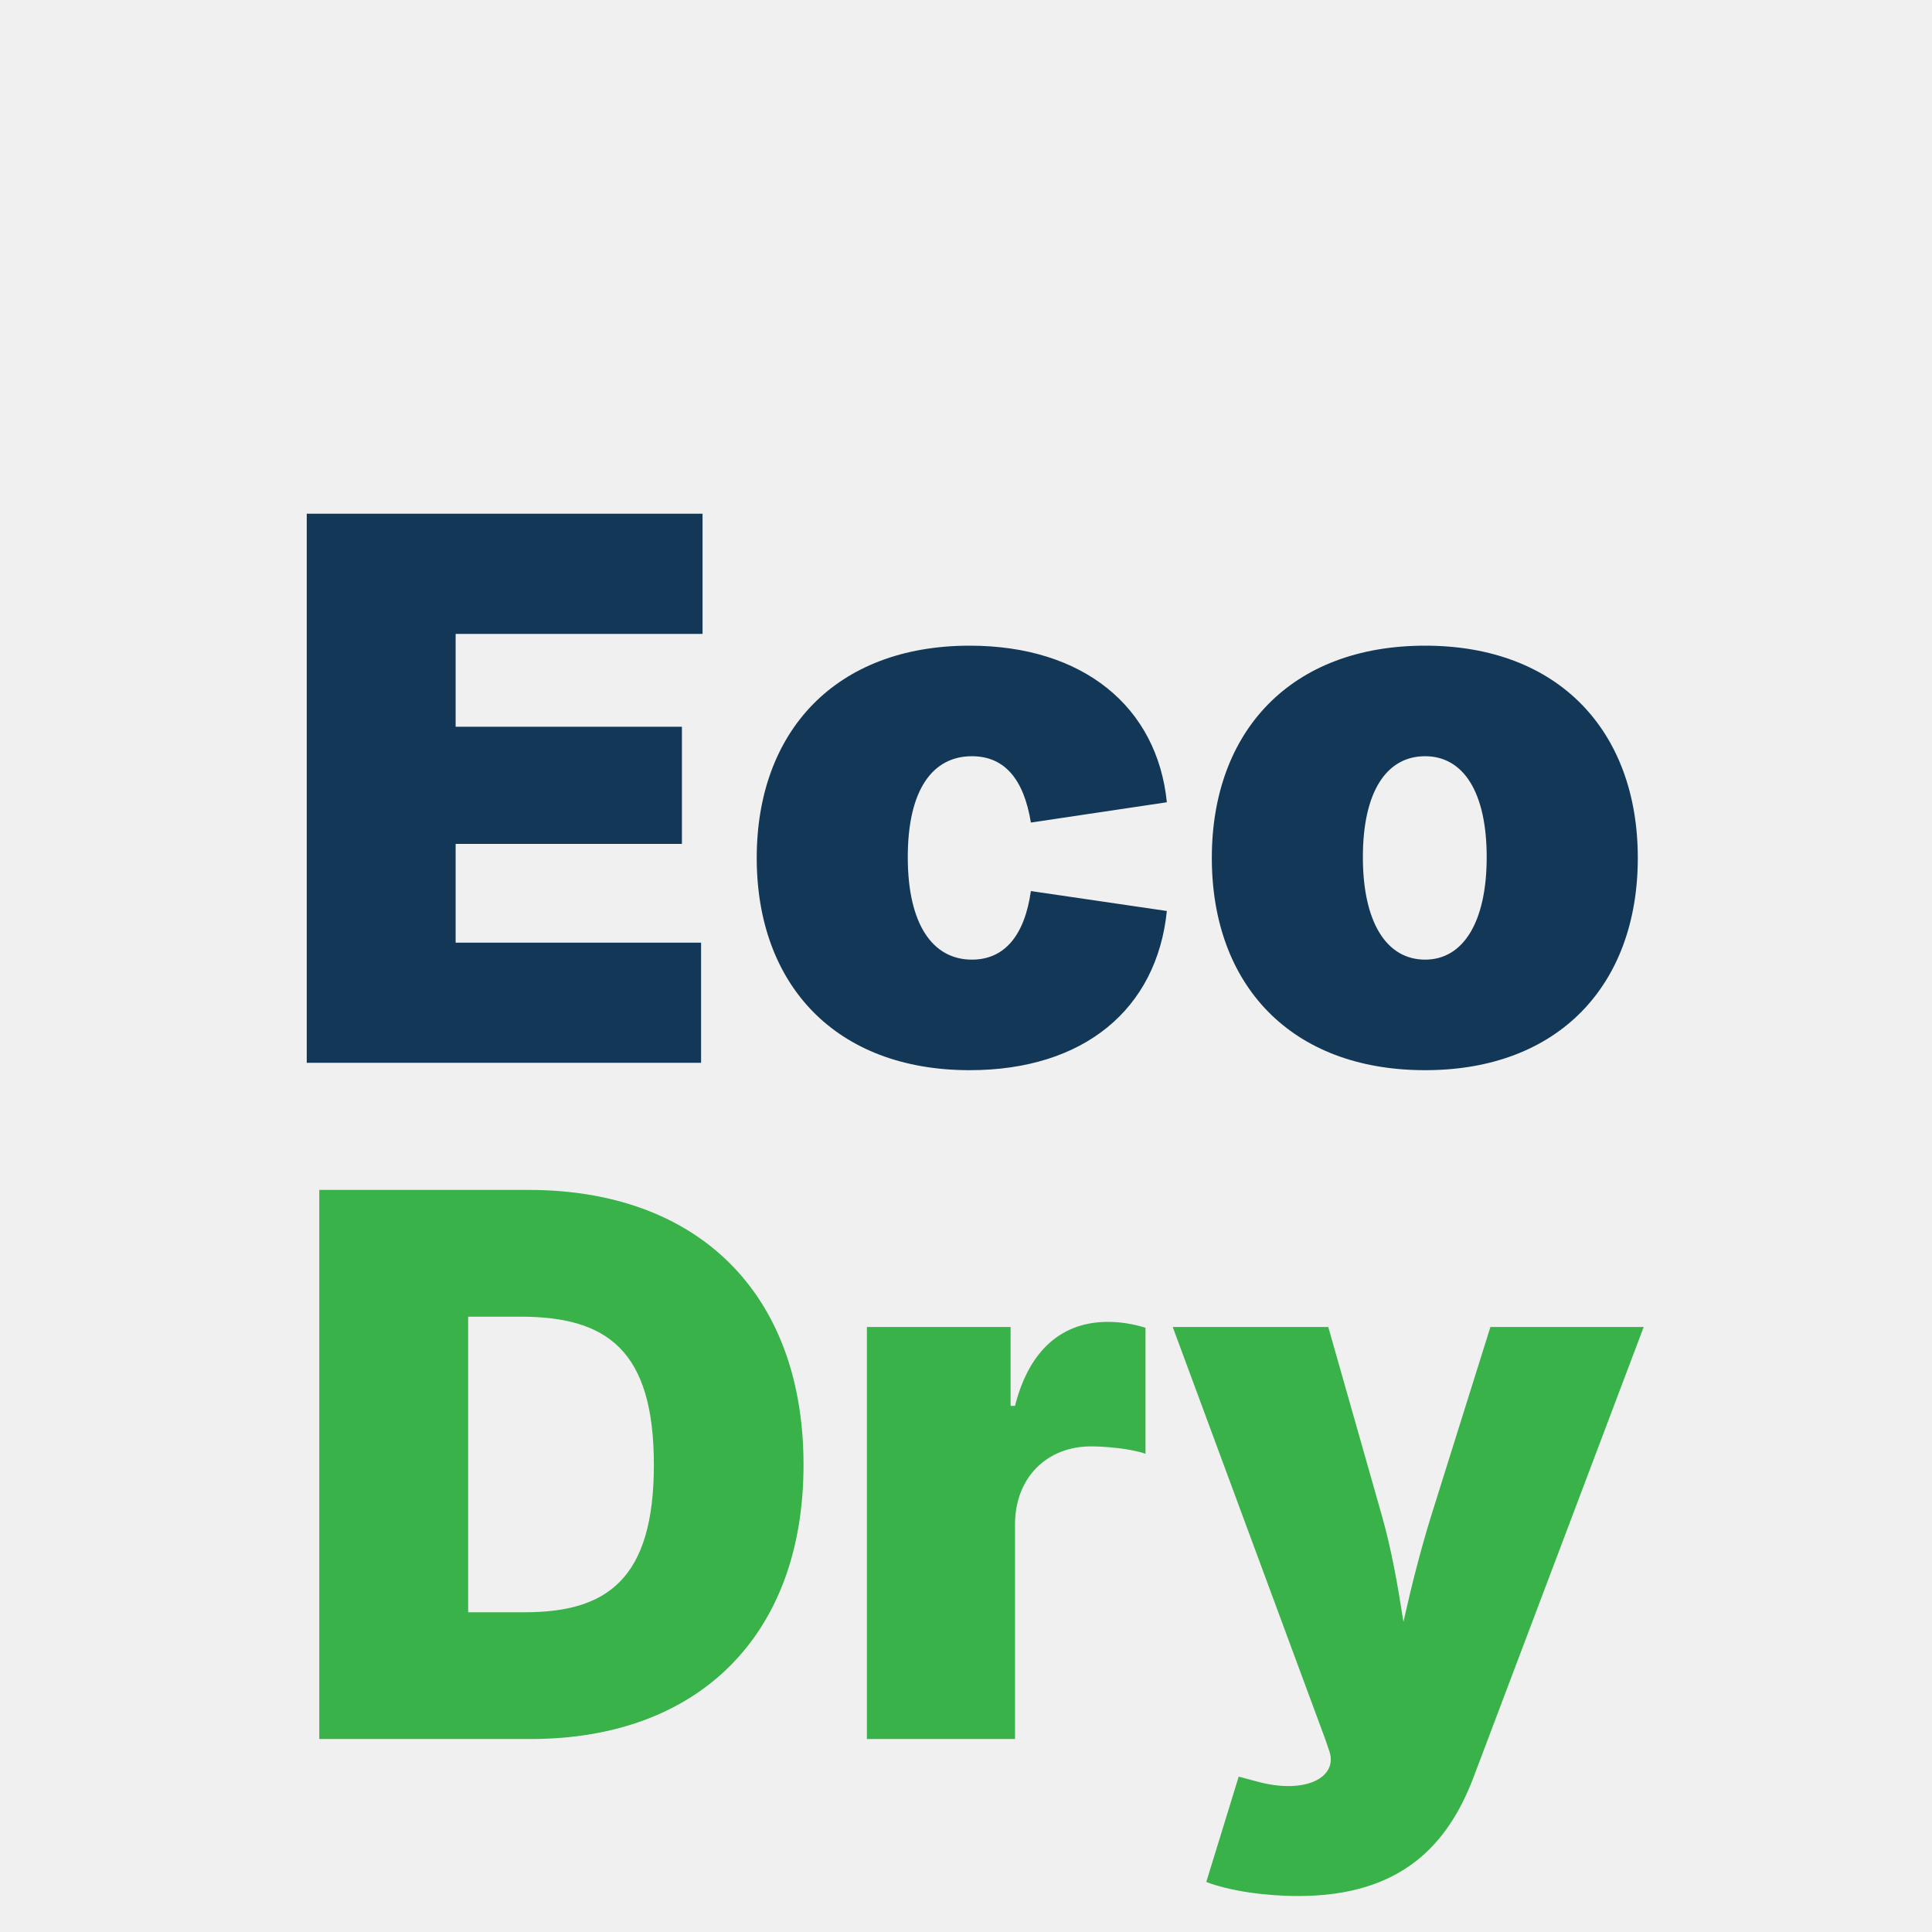
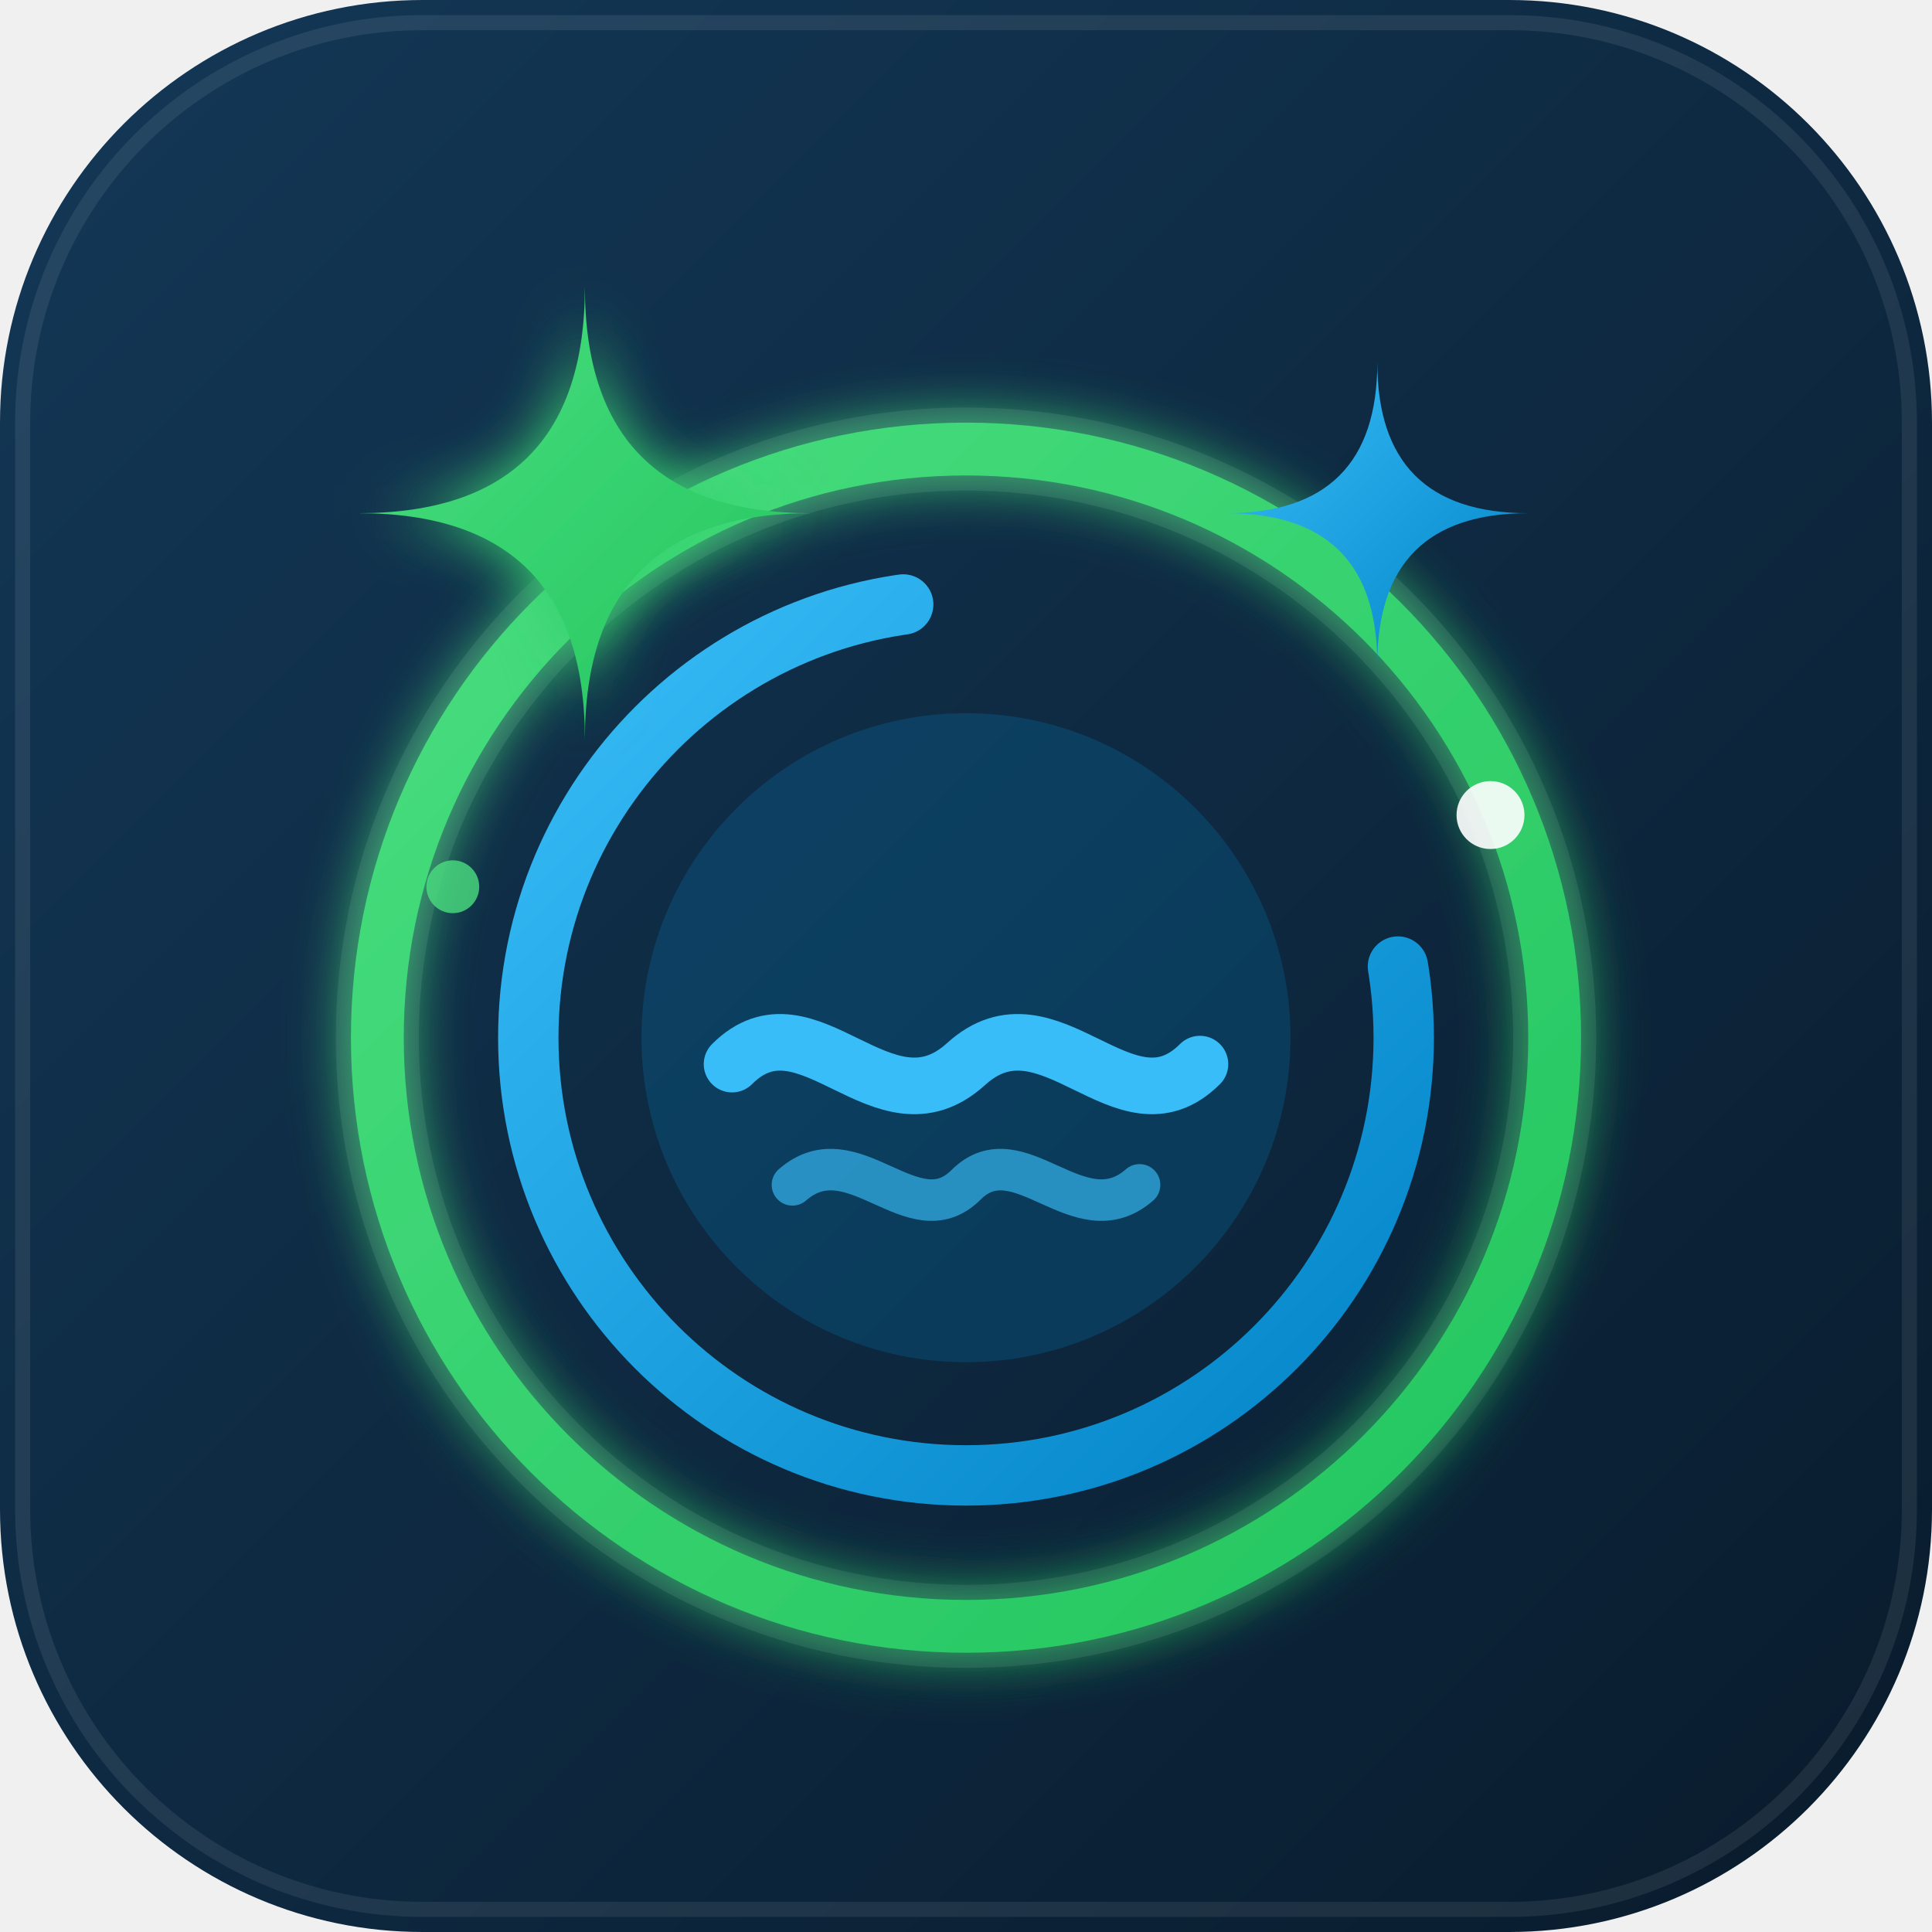
- <svg xmlns="http://www.w3.org/2000/svg" viewBox="0 0 512 512">
-   <rect width="512" height="512" fill="transparent" />
-   <text x="50%" y="40%" dominant-baseline="middle" text-anchor="middle" font-family="system-ui, -apple-system, sans-serif" font-weight="900" font-size="200" fill="#133857">Eco</text>
-   <text x="50%" y="75%" dominant-baseline="middle" text-anchor="middle" font-family="system-ui, -apple-system, sans-serif" font-weight="900" font-size="200" fill="#38b249">Dry</text>
+ <svg xmlns="http://www.w3.org/2000/svg" viewBox="0 0 512 512" fill="none">
+   <defs>
+     <linearGradient id="bgGrad" x1="0%" y1="0%" x2="100%" y2="100%">
+       <stop offset="0%" stop-color="#133857" />
+       <stop offset="100%" stop-color="#091b2c" />
+     </linearGradient>
+     <linearGradient id="cyanGrad" x1="0%" y1="0%" x2="100%" y2="100%">
+       <stop offset="0%" stop-color="#38bdf8" />
+       <stop offset="100%" stop-color="#0284c7" />
+     </linearGradient>
+     <linearGradient id="greenGrad" x1="0%" y1="0%" x2="100%" y2="100%">
+       <stop offset="0%" stop-color="#4ade80" />
+       <stop offset="100%" stop-color="#22c55e" />
+     </linearGradient>
+     <filter id="glow" x="-20%" y="-20%" width="140%" height="140%">
+       <feGaussianBlur stdDeviation="8" result="blur" />
+       <feComposite in="SourceGraphic" in2="blur" operator="over" />
+     </filter>
+   </defs>
+   <rect width="512" height="512" rx="112" fill="url(#bgGrad)" />
+   <rect x="6" y="6" width="500" height="500" rx="106" stroke="#ffffff" stroke-opacity="0.08" stroke-width="4" />
+   <circle cx="256" cy="275" r="156" stroke="#ffffff" stroke-opacity="0.1" stroke-width="22" />
+   <circle cx="256" cy="275" r="156" stroke="url(#greenGrad)" stroke-width="14" filter="url(#glow)" />
+   <circle cx="256" cy="275" r="116" stroke="url(#cyanGrad)" stroke-width="16" stroke-linecap="round" stroke-dasharray="530 180" />
+   <circle cx="256" cy="275" r="86" fill="#0284c7" fill-opacity="0.22" />
+   <path d="M194 282 C214 262, 234 302, 256 282 C278 262, 298 302, 318 282" stroke="#38bdf8" stroke-width="15" stroke-linecap="round" fill="none" />
+   <path d="M210 314 C226 300, 242 328, 256 314 C270 300, 286 328, 302 314" stroke="#38bdf8" stroke-opacity="0.65" stroke-width="11" stroke-linecap="round" fill="none" />
+   <path d="M155 76 Q155 136, 95 136 Q155 136, 155 196 Q155 136, 215 136 Q155 136, 155 76 Z" fill="url(#greenGrad)" filter="url(#glow)" />
+   <path d="M365 96 Q365 136, 325 136 Q365 136, 365 176 Q365 136, 405 136 Q365 136, 365 96 Z" fill="url(#cyanGrad)" />
+   <circle cx="395" cy="216" r="9" fill="#ffffff" fill-opacity="0.9" />
+   <circle cx="120" cy="235" r="7" fill="#4ade80" fill-opacity="0.8" />
</svg>
